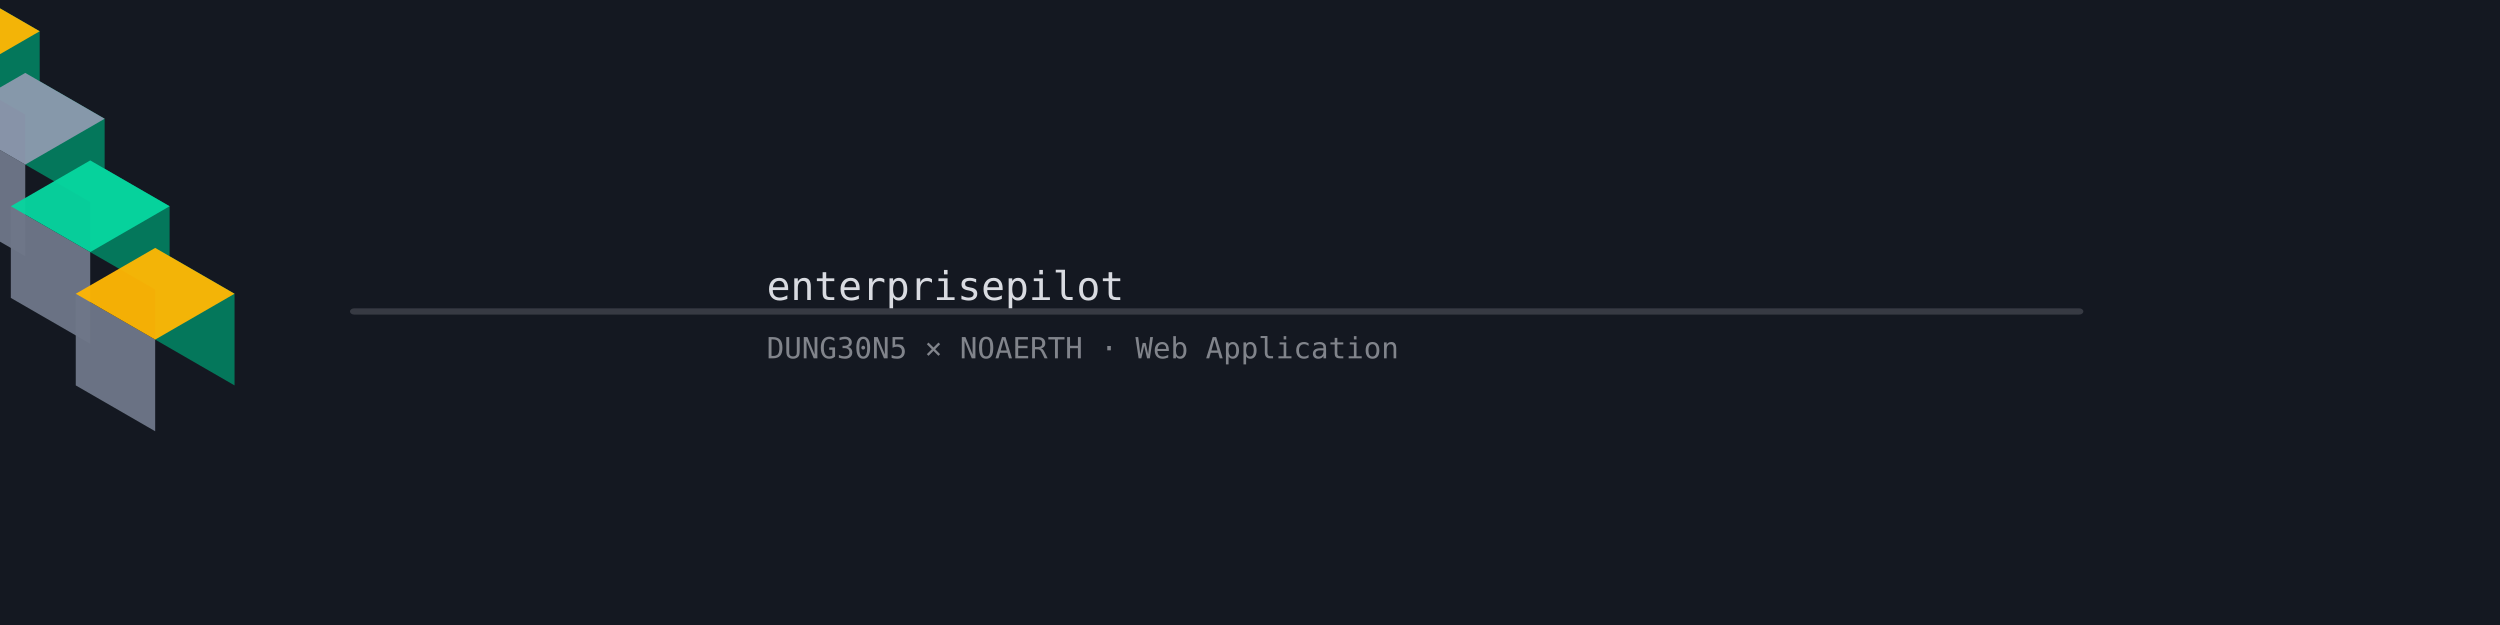
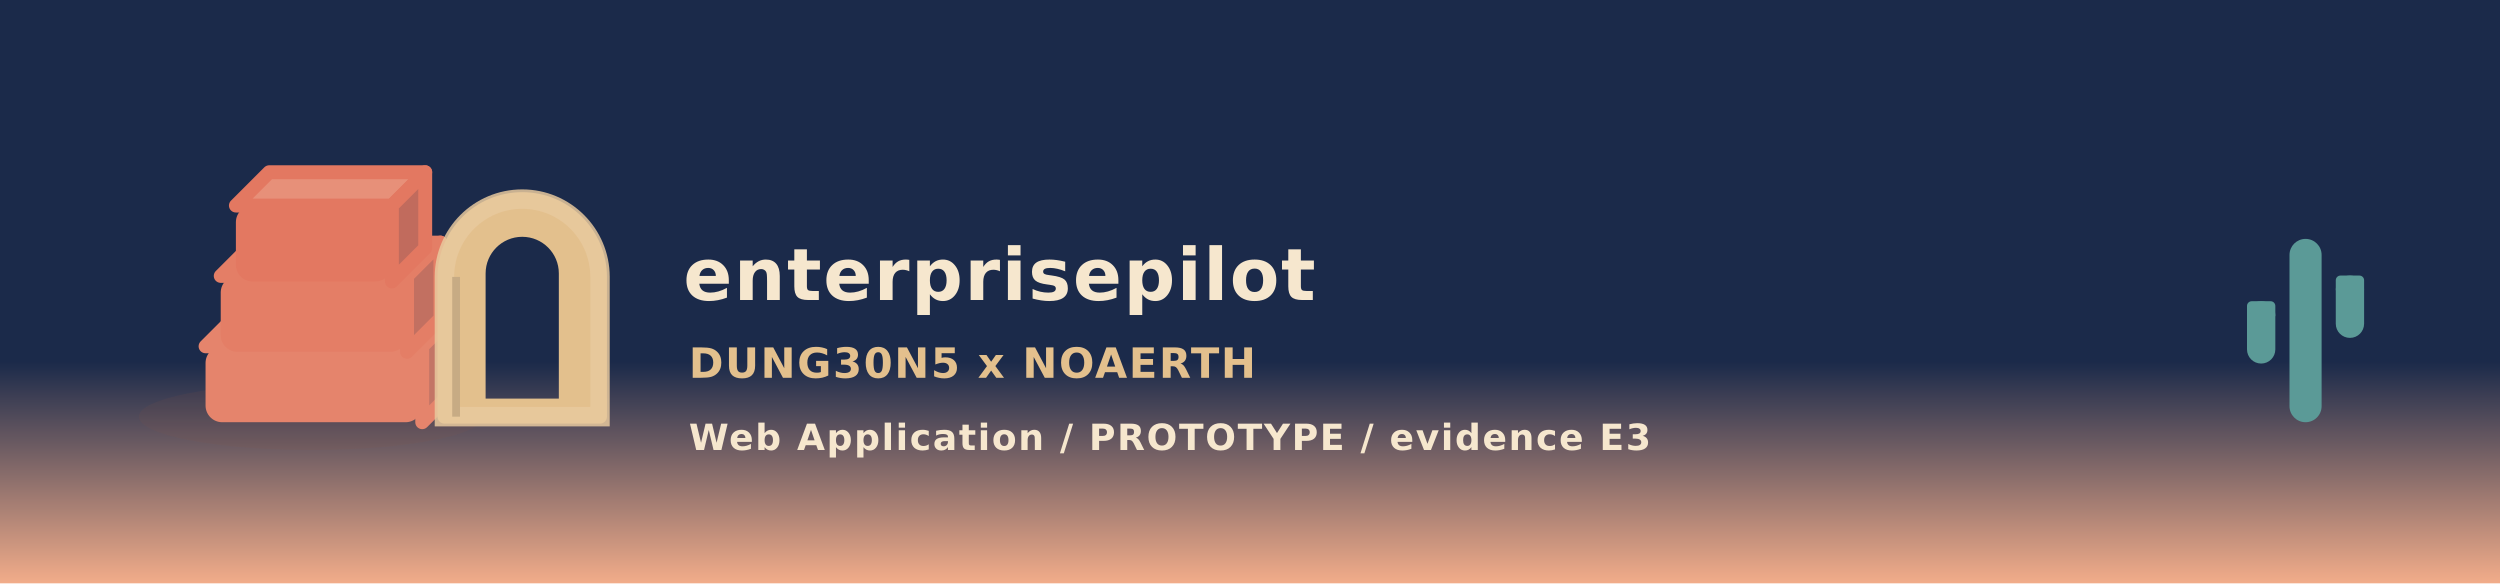
- <svg xmlns="http://www.w3.org/2000/svg" viewBox="0 0 1200 300" width="1200" height="300" role="img" aria-label="enterprisepilot identity object">
-   <rect width="1200" height="300" fill="#141821" />
-   <defs>
-     <linearGradient id="gft" x1="0" y1="0" x2="1" y2="1">
-       <stop offset="0%" stop-color="#ffb703" />
-       <stop offset="100%" stop-color="#8d99ae" />
-     </linearGradient>
-   </defs>
-   <rect x="168.00" y="148.00" width="832.00" height="3.00" rx="2.00" fill="rgba(238,241,246,0.160)" opacity="1.00" />
-   <polygon points="-19.05,37.00 19.05,59.00 19.05,15.00 -19.05,-7.00" fill="#037c5d" opacity="0.95" />
-   <polygon points="-57.16,59.00 -19.05,81.00 -19.05,37.00 -57.16,15.00" fill="#6e7788" opacity="0.95" />
-   <polygon points="-19.05,-7.00 19.05,15.00 -19.05,37.00 -57.16,15.00" fill="#ffb703" opacity="0.95" />
-   <polygon points="12.12,79.00 50.23,101.00 50.23,57.00 12.12,35.00" fill="#037c5d" opacity="0.95" />
-   <polygon points="-25.98,101.00 12.12,123.00 12.12,79.00 -25.98,57.00" fill="#6e7788" opacity="0.95" />
-   <polygon points="12.12,35.00 50.23,57.00 12.12,79.00 -25.98,57.00" fill="#8d99ae" opacity="0.95" />
-   <polygon points="43.30,121.00 81.41,143.00 81.41,99.00 43.30,77.00" fill="#037c5d" opacity="0.95" />
-   <polygon points="5.20,143.00 43.30,165.00 43.30,121.00 5.20,99.00" fill="#6e7788" opacity="0.95" />
-   <polygon points="43.30,77.00 81.41,99.00 43.30,121.00 5.20,99.00" fill="#06d6a0" opacity="0.95" />
-   <polygon points="74.48,163.00 112.58,185.00 112.58,141.00 74.48,119.00" fill="#037c5d" opacity="0.95" />
-   <polygon points="36.37,185.00 74.48,207.00 74.48,163.00 36.37,141.00" fill="#6e7788" opacity="0.95" />
-   <polygon points="74.48,119.00 112.58,141.00 74.48,163.00 36.37,141.00" fill="#ffb703" opacity="0.95" />
-   <text x="368" y="144" font-family="ui-monospace,Menlo,monospace" font-size="19" fill="rgba(238,241,246,0.900)">enterprisepilot</text>
-   <text x="368" y="172" font-family="ui-monospace,Menlo,monospace" font-size="14" fill="rgba(238,241,246,0.500)">DUNG30N5 × NOAERTH · Web Application</text>
+ <svg xmlns="http://www.w3.org/2000/svg" width="900" height="210" viewBox="0 0 900 210" role="img" aria-label="enterprisepilot - identity object">
+   <linearGradient id="skyf" x1="0" y1="0" x2="0" y2="1">
+     <stop offset="0" stop-color="#1b2a4a" />
+     <stop offset="0.62" stop-color="#1b2a4a" />
+     <stop offset="1" stop-color="#f3ad8a" />
+   </linearGradient>
+   <rect width="900" height="210" fill="url(#skyf)" />
+   <rect x="0" y="352" width="900" height="-142" fill="#e3c08d" />
+   <rect x="0" y="352" width="900" height="3" fill="#e6c596" />
+   <ellipse cx="112" cy="150" rx="62" ry="12" fill="rgba(138,90,68,0.11)" />
+   <path d="M74,124.67 L152,124.67 L164,112.67 L86,112.67 Z" fill="#e99a82" stroke="#e5846c" stroke-width="5" stroke-linejoin="round" />
+   <path d="M152,124.67 L164,112.67 L164,140 L152,152 Z" fill="#c37566" stroke="#e5846c" stroke-width="5" stroke-linejoin="round" />
+   <rect x="74" y="124.67" width="78" height="27.33" rx="6" fill="#e5846c" />
+   <path d="M79.46,99.33 L146.54,99.33 L158.54,87.33 L91.46,87.33 Z" fill="#e8957d" stroke="#e47e66" stroke-width="5" stroke-linejoin="round" />
+   <path d="M146.54,99.33 L158.54,87.33 L158.54,114.67 L146.54,126.67 Z" fill="#c27061" stroke="#e47e66" stroke-width="5" stroke-linejoin="round" />
+   <rect x="79.46" y="99.33" width="67.08" height="27.33" rx="6" fill="#e47e66" />
+   <path d="M84.92,74 L141.08,74 L153.08,62 L96.92,62 Z" fill="#e79079" stroke="#e37861" stroke-width="5" stroke-linejoin="round" />
+   <path d="M141.08,74 L153.08,62 L153.08,89.33 L141.08,101.33 Z" fill="#c16b5d" stroke="#e37861" stroke-width="5" stroke-linejoin="round" />
+   <rect x="84.92" y="74" width="56.16" height="27.33" rx="6" fill="#e37861" />
+   <path d="M160,150 L160,99.68 A28,28 0 0 1 216,99.68 L216,150 Z M172.32,146 L172.32,98.43 A15.68,15.68 0 0 1 203.68,98.43 L203.68,146 Z" fill="#e3c08d" fill-rule="evenodd" stroke="#e3c08d" stroke-width="5" stroke-linejoin="round" />
+   <path d="M160,150 L160,99.68 A28,28 0 0 1 216,99.68 L216,150 Z" fill="none" stroke="#e8c99d" stroke-width="7" stroke-linecap="round" opacity="0.85" />
+   <rect x="162.8" y="99.68" width="2.8" height="50.32" fill="#c7ab84" />
+   <text x="246" y="108" font-family="Verdana,DejaVu Sans,sans-serif" font-size="26" font-weight="700" letter-spacing="0.6" fill="#f6e7ce" text-anchor="start">enterprisepilot</text>
+   <text x="248" y="136" font-family="Verdana,DejaVu Sans,sans-serif" font-size="15" font-weight="700" letter-spacing="0.6" fill="#e3c08d" text-anchor="start">DUNG30N5 x NOAERTH</text>
+   <text x="248" y="162" font-family="Verdana,DejaVu Sans,sans-serif" font-size="13" font-weight="700" letter-spacing="0.6" fill="#f6e7ce" text-anchor="start">Web Application  /  PROTOTYPE  /  evidence E3</text>
+   <rect x="824.22" y="86" width="11.56" height="66" rx="5.78" fill="#5b9a97" />
+   <rect x="808.92" y="108.44" width="10.2" height="22.44" rx="5.1" fill="#5b9a97" />
+   <rect x="808.92" y="108.44" width="10.2" height="6.6" rx="1.7" fill="#5b9a97" />
+   <rect x="840.88" y="99.2" width="10.2" height="22.44" rx="5.1" fill="#5b9a97" />
+   <rect x="840.88" y="99.2" width="10.2" height="6.6" rx="1.7" fill="#5b9a97" />
</svg>
